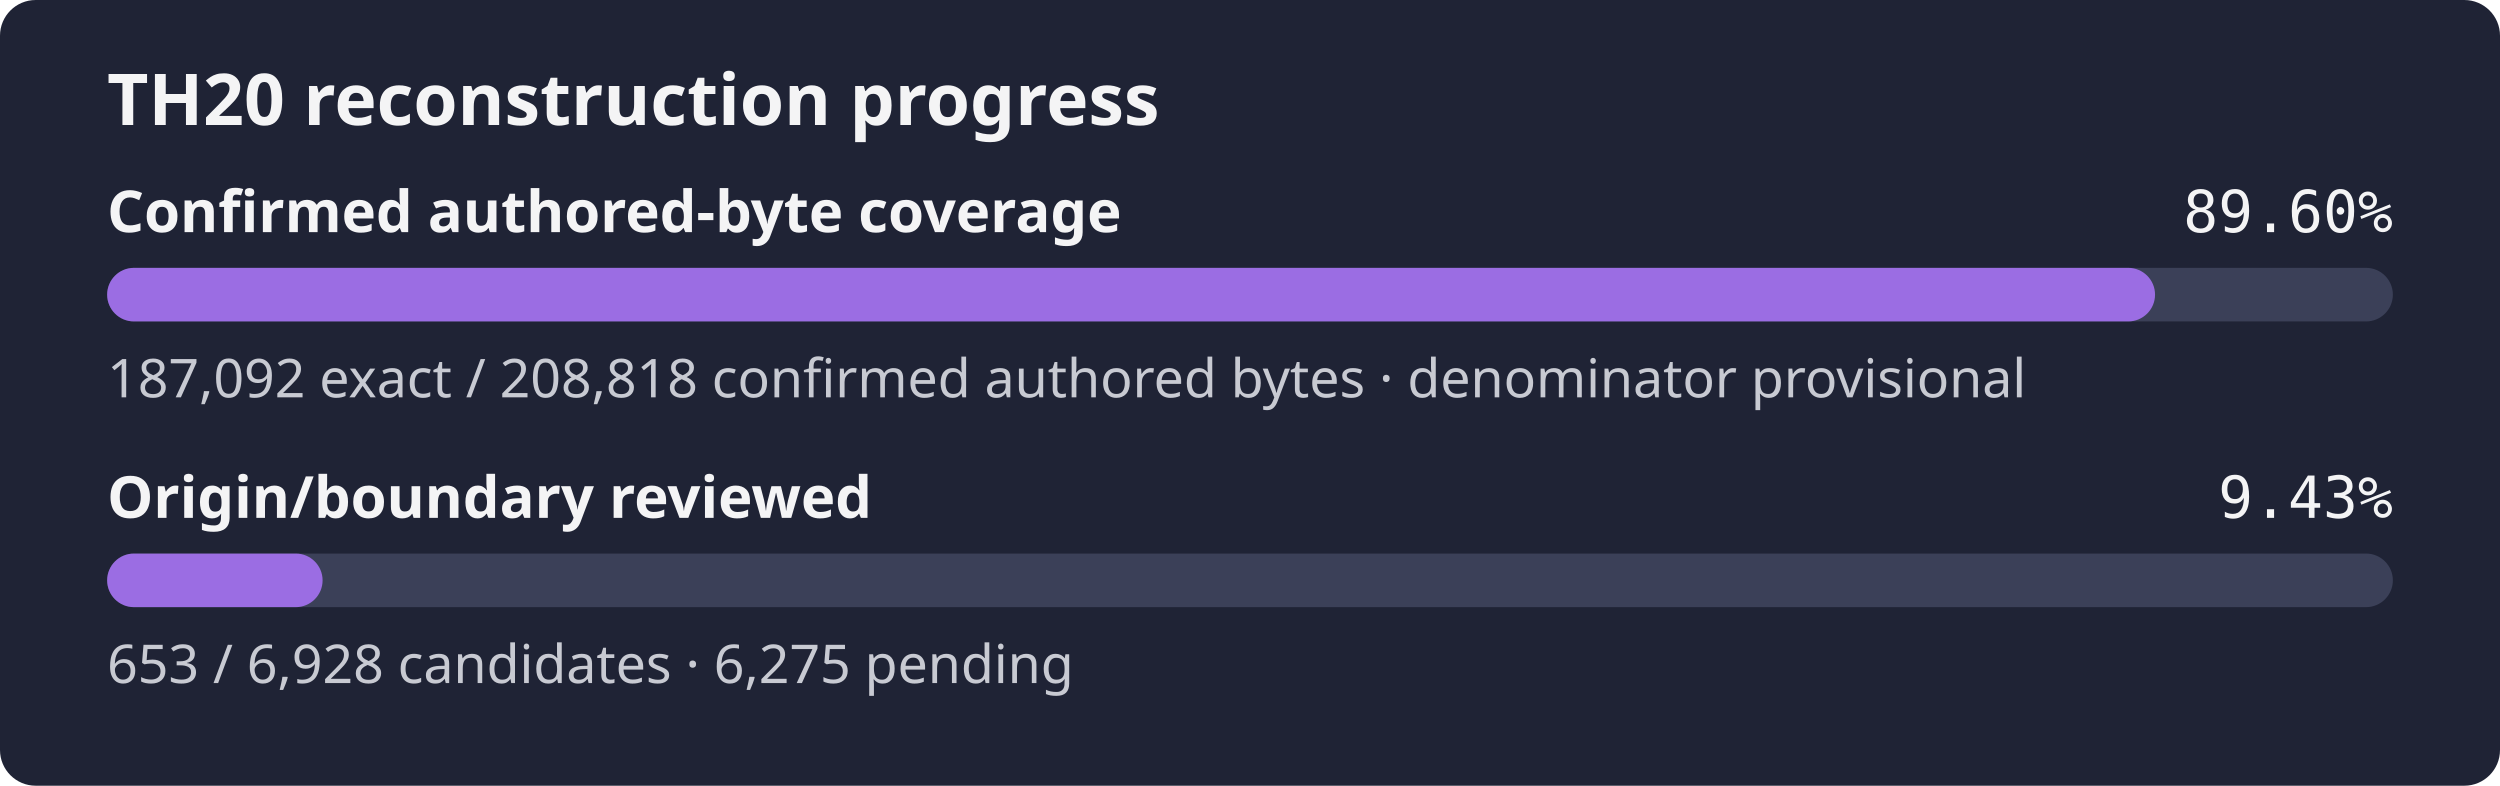
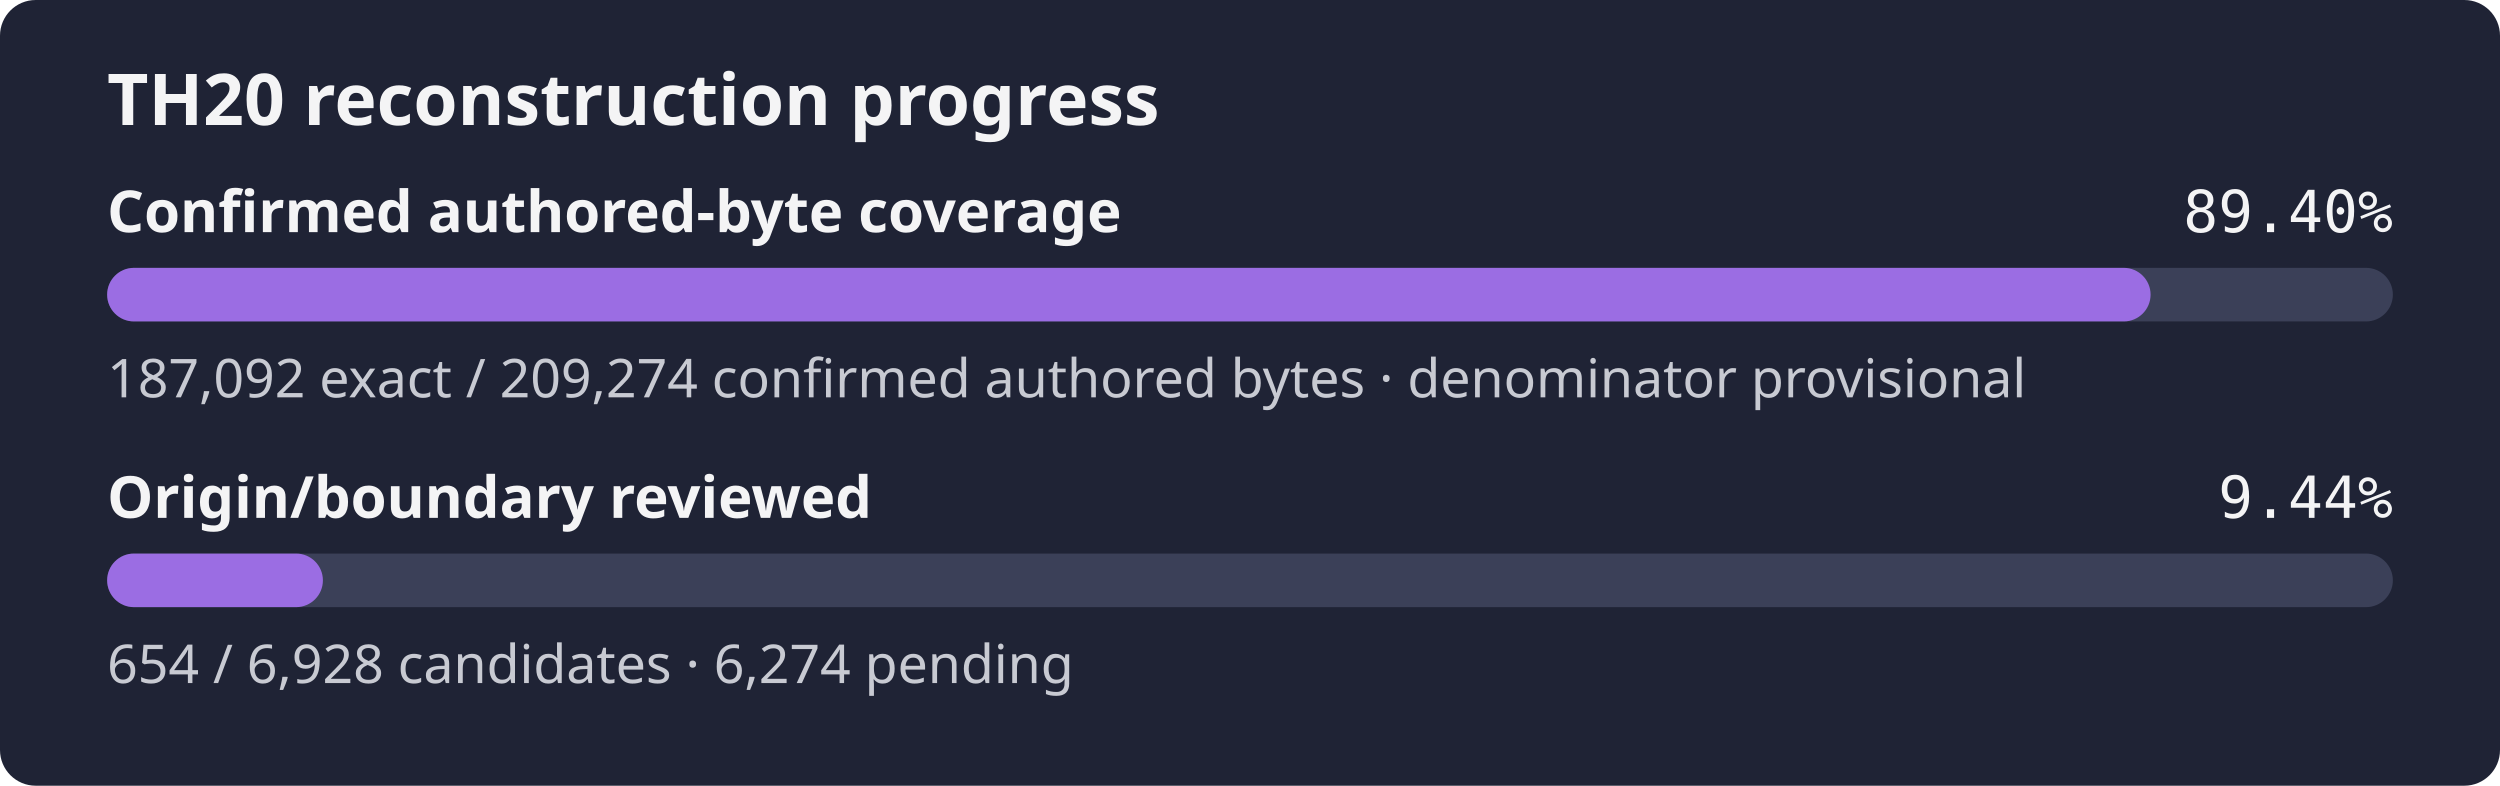
- <svg xmlns="http://www.w3.org/2000/svg" width="560" height="176" role="img" aria-label="TH20 reconstruction progress: 89.60% of the confirmed authored-byte set is exact, origin review 9.43%">
+ <svg xmlns="http://www.w3.org/2000/svg" width="560" height="176" role="img" aria-label="TH20 reconstruction progress: 89.40% of the confirmed authored-byte set is exact, origin review 9.44%">
  <rect width="560" height="176" rx="8" fill="#1f2335" />
  <text x="24" y="28" fill="#f4f4f5" font-family="sans-serif" font-size="16" font-weight="600">TH20 reconstruction progress</text>
  <text x="24" y="52" fill="#f4f4f5" font-family="sans-serif" font-size="13" font-weight="600">Confirmed authored-byte coverage</text>
-   <text x="536" y="52" fill="#f4f4f5" text-anchor="end" font-family="monospace" font-size="13">89.60%</text>
+   <text x="536" y="52" fill="#f4f4f5" text-anchor="end" font-family="monospace" font-size="13">89.40%</text>
  <rect x="24" y="60" width="512" height="12" rx="6" fill="#3b4058" />
-   <rect x="24" y="60" width="458.73" height="12" rx="6" fill="#9b6de3" />
-   <text x="24" y="89" fill="#c8cad2" font-family="sans-serif" font-size="12">187,092 exact / 208,818 confirmed authored bytes · denominator provisional</text>
+   <rect x="24" y="60" width="457.73" height="12" rx="6" fill="#9b6de3" />
+   <text x="24" y="89" fill="#c8cad2" font-family="sans-serif" font-size="12">187,092 exact / 209,274 confirmed authored bytes · denominator provisional</text>
  <text x="24" y="116" fill="#f4f4f5" font-family="sans-serif" font-size="13" font-weight="600">Origin/boundary reviewed</text>
-   <text x="536" y="116" fill="#f4f4f5" text-anchor="end" font-family="monospace" font-size="13">9.43%</text>
+   <text x="536" y="116" fill="#f4f4f5" text-anchor="end" font-family="monospace" font-size="13">9.44%</text>
  <rect x="24" y="124" width="512" height="12" rx="6" fill="#3b4058" />
-   <rect x="24" y="124" width="48.26" height="12" rx="6" fill="#9b6de3" />
-   <text x="24" y="153" fill="#c8cad2" font-family="sans-serif" font-size="12">653 / 6,928 candidates · 6,275 pending</text>
+   <rect x="24" y="124" width="48.33" height="12" rx="6" fill="#9b6de3" />
+   <text x="24" y="153" fill="#c8cad2" font-family="sans-serif" font-size="12">654 / 6,928 candidates · 6,274 pending</text>
</svg>
